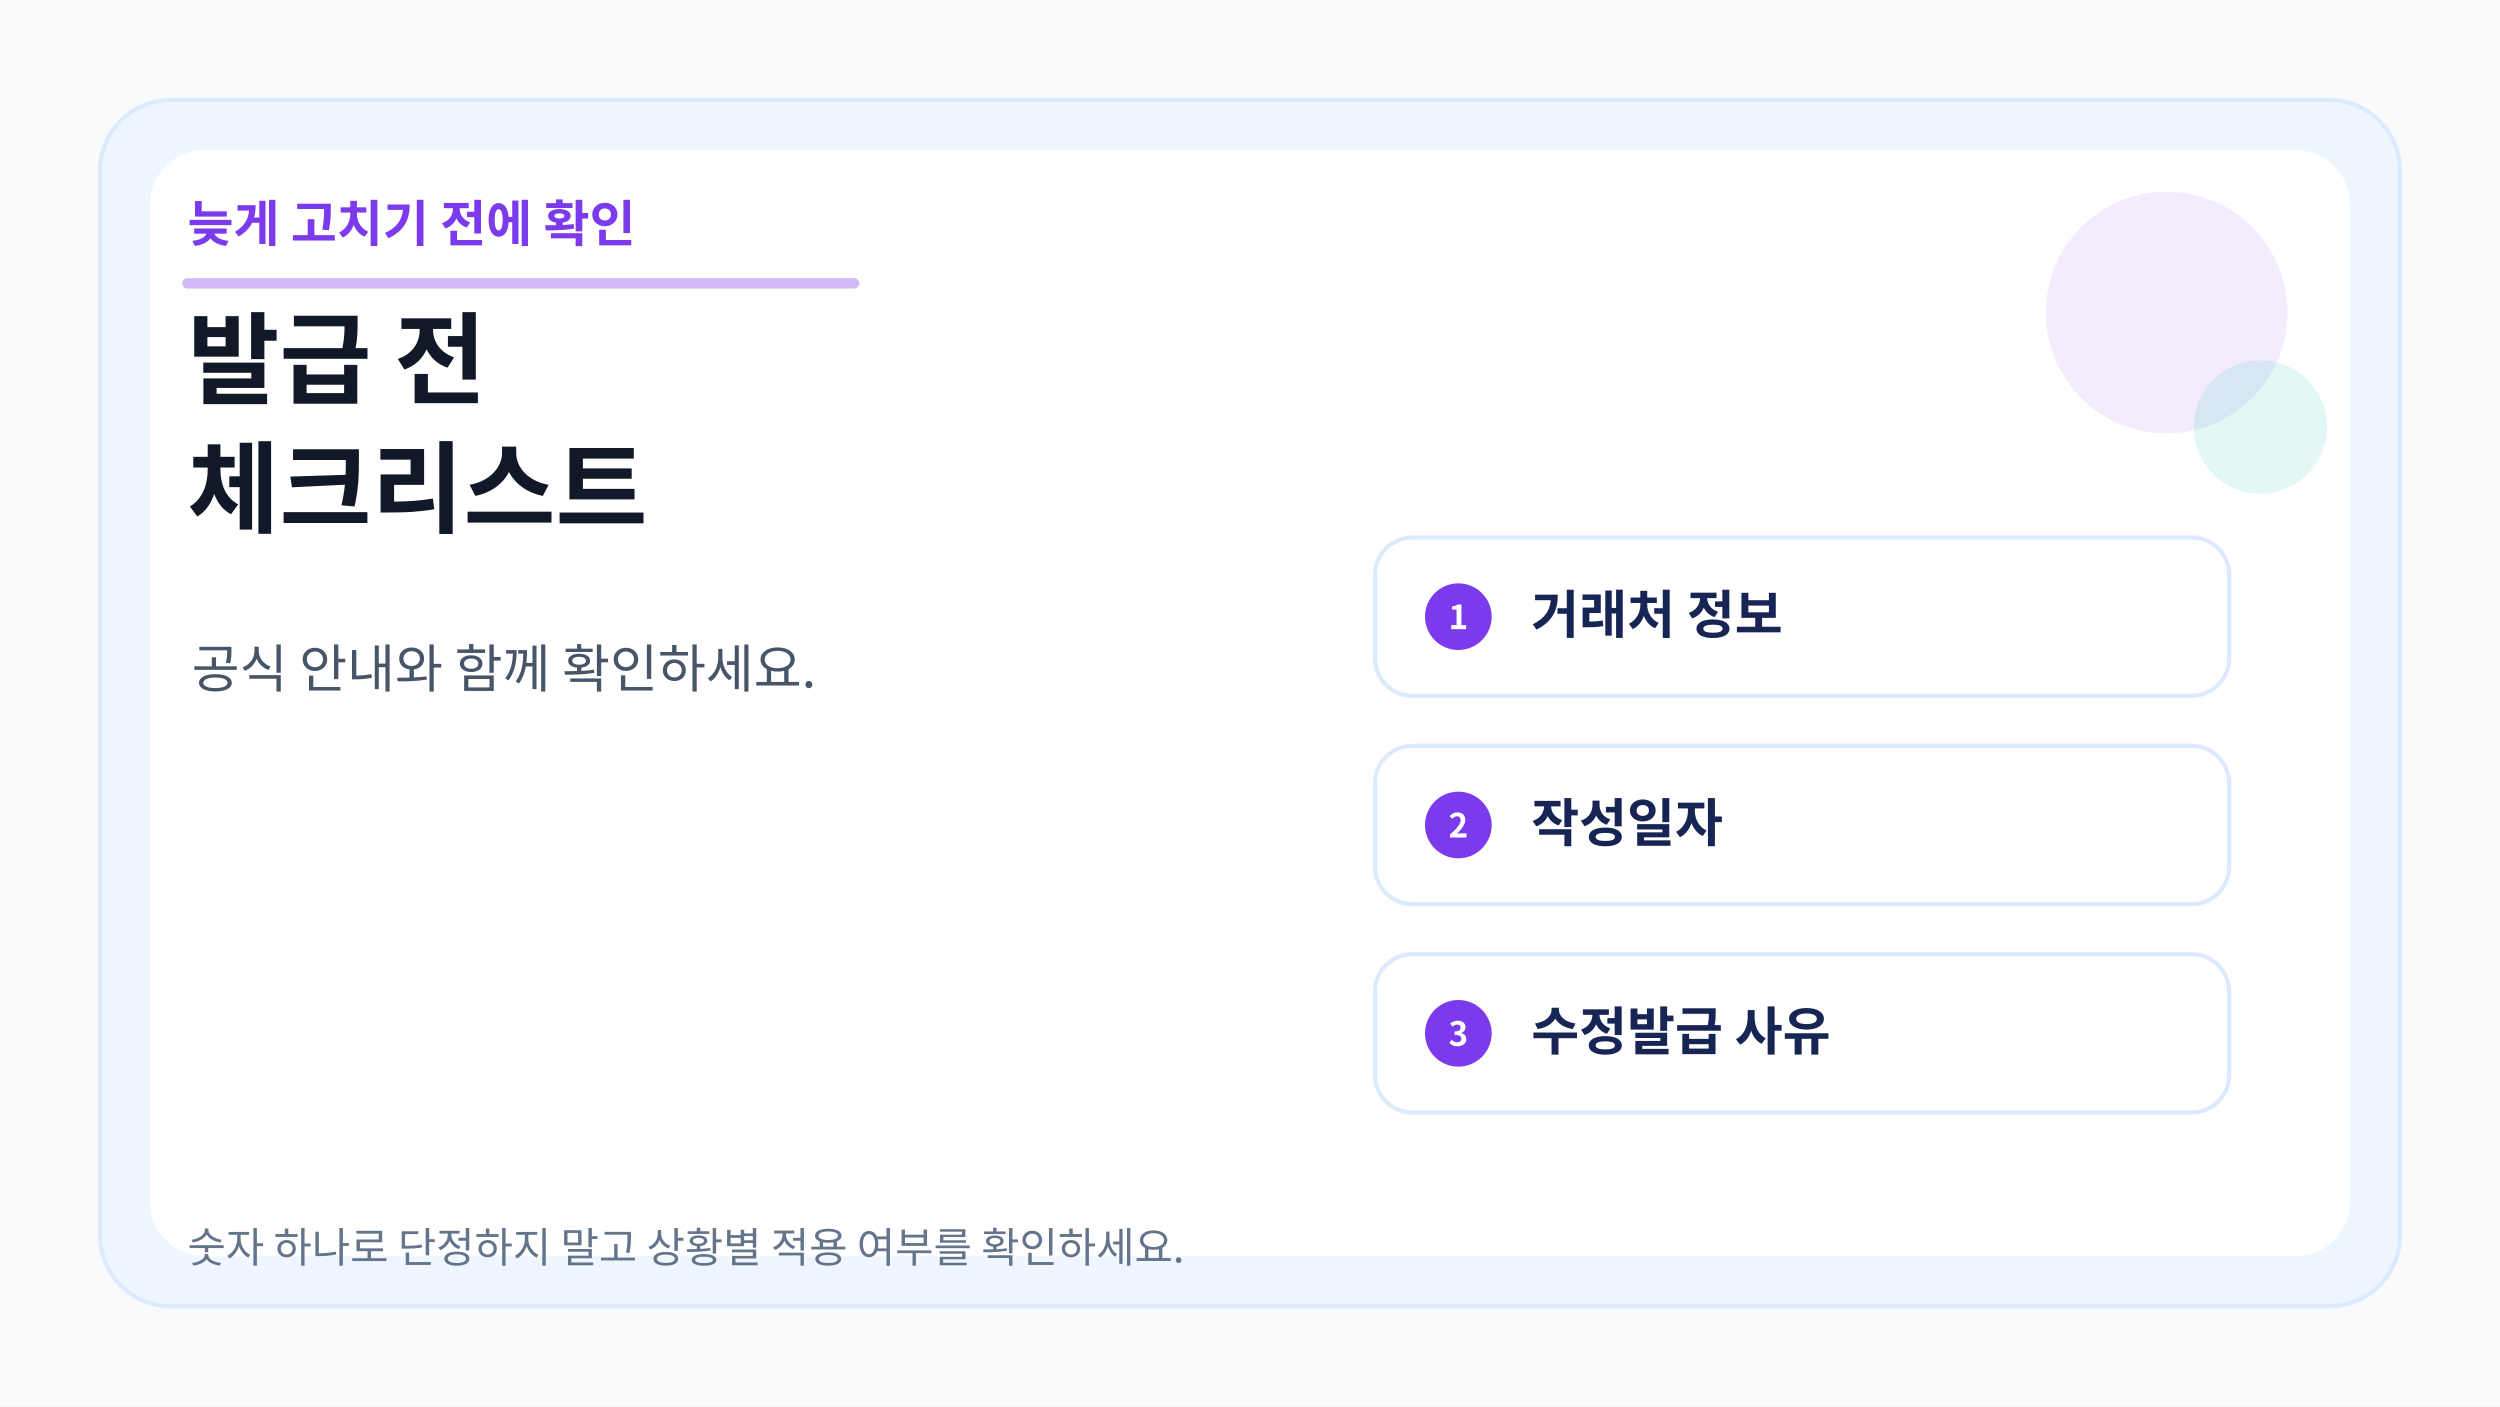
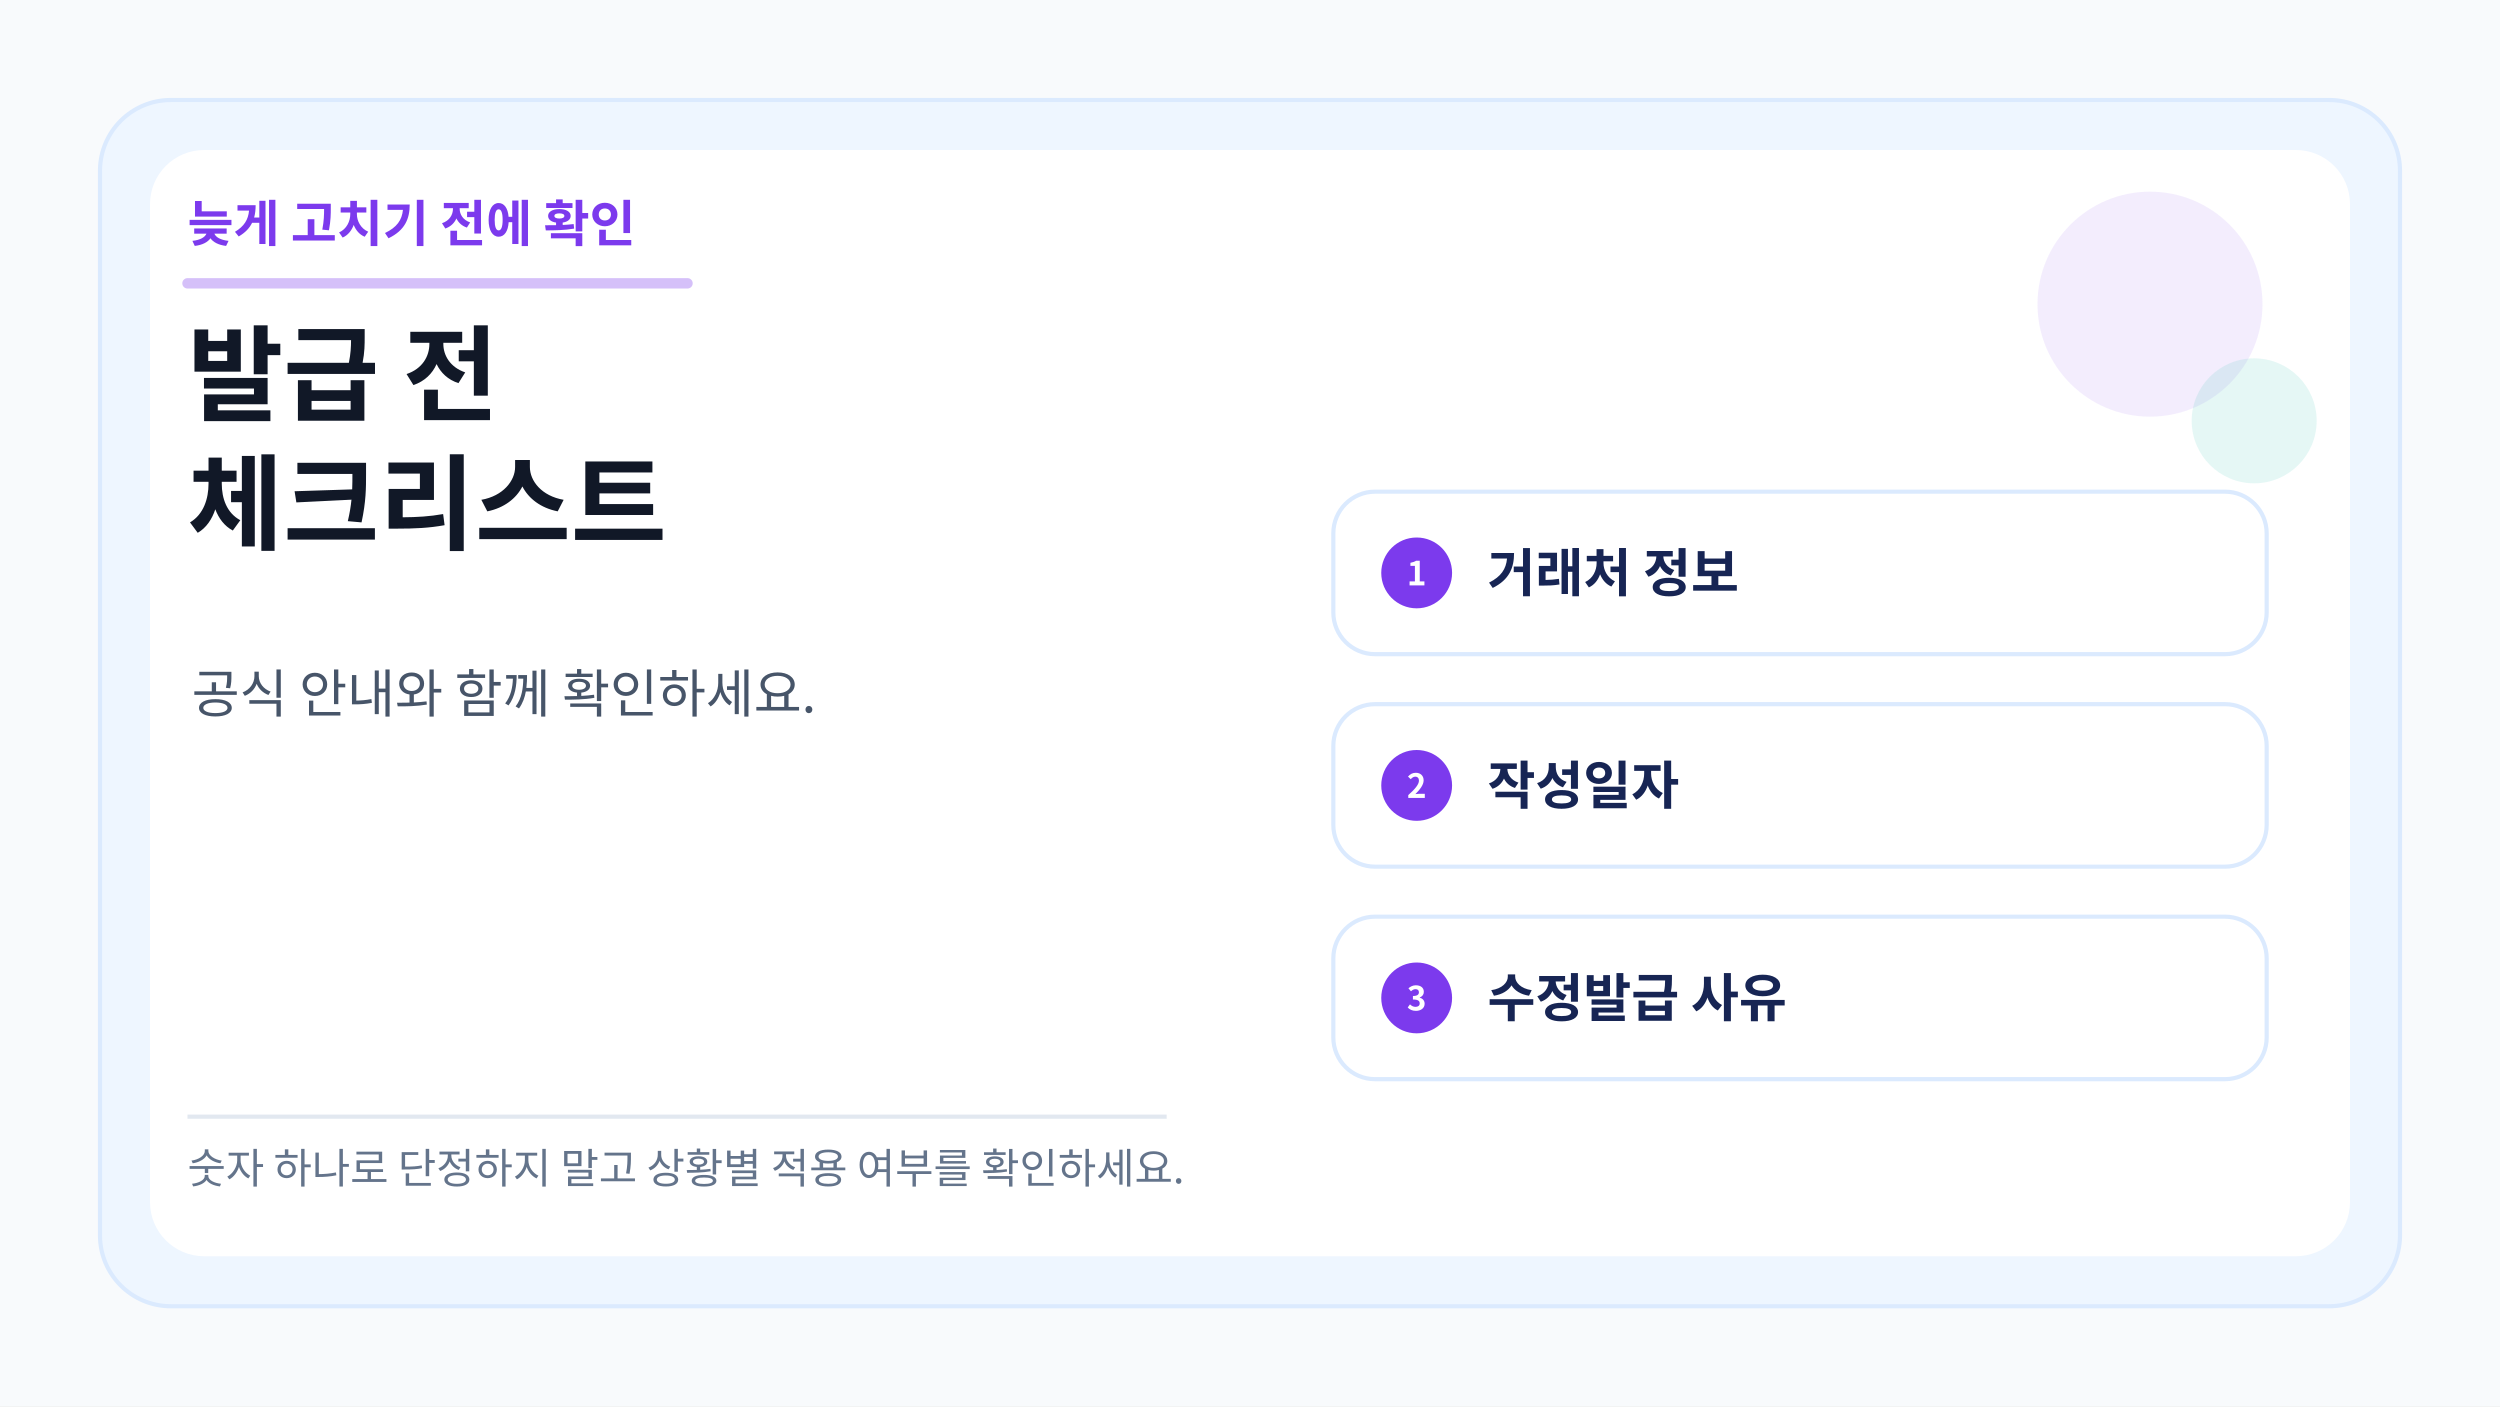
<svg xmlns="http://www.w3.org/2000/svg" width="1200" height="675" viewBox="0 0 1200 675">
  <rect width="1200" height="675" fill="#f8fafc" />
  <rect x="48" y="48" width="1104" height="579" rx="34" fill="#eef6ff" stroke="#dbeafe" stroke-width="2" />
  <rect x="72" y="72" width="1056" height="531" rx="26" fill="#fff" />
+   <circle cx="1032" cy="146" r="54" fill="#7c3aed" opacity="0.09" />
+   <circle cx="1082" cy="202" r="30" fill="#14b8a6" opacity="0.11" />
  <text x="90" y="116" font-family="Apple SD Gothic Neo, Nanum Gothic, Noto Sans CJK KR, Noto Sans KR, sans-serif" font-size="24" font-weight="700" fill="#7c3aed">늦게 고치기 전에 확인</text>
-   <line x1="90" y1="136" x2="410" y2="136" stroke="#7c3aed" stroke-width="5" stroke-linecap="round" opacity="0.35" />
-   <text x="90" y="190" font-family="Apple SD Gothic Neo, Nanum Gothic, Noto Sans CJK KR, Noto Sans KR, sans-serif" font-size="48" font-weight="800" fill="#111827">발급 전</text>
-   <text x="90" y="252" font-family="Apple SD Gothic Neo, Nanum Gothic, Noto Sans CJK KR, Noto Sans KR, sans-serif" font-size="48" font-weight="800" fill="#111827">체크리스트</text>
-   <text x="92" y="330" font-family="Apple SD Gothic Neo, Nanum Gothic, Noto Sans CJK KR, Noto Sans KR, sans-serif" font-size="25" fill="#475569">공식 안내와 함께 확인하세요.</text>
-   <rect x="660" y="258" width="410" height="76" rx="18" fill="#fff" stroke="#dbeafe" stroke-width="2" />
-   <circle cx="700" cy="296" r="16" fill="#7c3aed" />
-   <text x="700" y="302" font-family="Apple SD Gothic Neo, Nanum Gothic, Noto Sans CJK KR, Noto Sans KR, sans-serif" font-size="16" font-weight="800" text-anchor="middle" fill="#fff">1</text>
-   <text x="735" y="304" font-family="Apple SD Gothic Neo, Nanum Gothic, Noto Sans CJK KR, Noto Sans KR, sans-serif" font-size="25" font-weight="700" fill="#172554">거래처 정보</text>
-   <rect x="660" y="358" width="410" height="76" rx="18" fill="#fff" stroke="#dbeafe" stroke-width="2" />
-   <circle cx="700" cy="396" r="16" fill="#7c3aed" />
-   <text x="700" y="402" font-family="Apple SD Gothic Neo, Nanum Gothic, Noto Sans CJK KR, Noto Sans KR, sans-serif" font-size="16" font-weight="800" text-anchor="middle" fill="#fff">2</text>
-   <text x="735" y="404" font-family="Apple SD Gothic Neo, Nanum Gothic, Noto Sans CJK KR, Noto Sans KR, sans-serif" font-size="25" font-weight="700" fill="#172554">작성일자</text>
-   <rect x="660" y="458" width="410" height="76" rx="18" fill="#fff" stroke="#dbeafe" stroke-width="2" />
-   <circle cx="700" cy="496" r="16" fill="#7c3aed" />
-   <text x="700" y="502" font-family="Apple SD Gothic Neo, Nanum Gothic, Noto Sans CJK KR, Noto Sans KR, sans-serif" font-size="16" font-weight="800" text-anchor="middle" fill="#fff">3</text>
-   <text x="735" y="504" font-family="Apple SD Gothic Neo, Nanum Gothic, Noto Sans CJK KR, Noto Sans KR, sans-serif" font-size="25" font-weight="700" fill="#172554">수정발급 사유</text>
-   <text x="90" y="606" font-family="Apple SD Gothic Neo, Nanum Gothic, Noto Sans CJK KR, Noto Sans KR, sans-serif" font-size="20" fill="#64748b">숫자 하나로 단정하지 말고 상황별 적용 여부를 확인하세요.</text>
-   <circle cx="1040" cy="150" r="58" fill="#7c3aed" opacity="0.10" />
-   <circle cx="1085" cy="205" r="32" fill="#14b8a6" opacity="0.12" />
+   <line x1="90" y1="136" x2="330" y2="136" stroke="#7c3aed" stroke-width="5" stroke-linecap="round" opacity="0.32" />
+   <text x="90" y="198" font-family="Apple SD Gothic Neo, Nanum Gothic, Noto Sans CJK KR, Noto Sans KR, sans-serif" font-size="50" font-weight="800" fill="#111827">발급 전</text>
+   <text x="90" y="260" font-family="Apple SD Gothic Neo, Nanum Gothic, Noto Sans CJK KR, Noto Sans KR, sans-serif" font-size="50" font-weight="800" fill="#111827">체크리스트</text>
+   <text x="92" y="342" font-family="Apple SD Gothic Neo, Nanum Gothic, Noto Sans CJK KR, Noto Sans KR, sans-serif" font-size="25" fill="#475569">공식 안내와 함께 확인하세요.</text>
+   <rect x="640" y="236" width="448" height="78" rx="20" fill="#fff" stroke="#dbeafe" stroke-width="2" />
+   <circle cx="680" cy="275.0" r="17" fill="#7c3aed" />
+   <text x="680" y="281.0" font-family="Apple SD Gothic Neo, Nanum Gothic, Noto Sans CJK KR, Noto Sans KR, sans-serif" font-size="16" font-weight="800" text-anchor="middle" fill="#fff">1</text>
+   <text x="714" y="284.0" font-family="Apple SD Gothic Neo, Nanum Gothic, Noto Sans CJK KR, Noto Sans KR, sans-serif" font-size="25" font-weight="700" fill="#172554">거래처 정보</text>
+   <rect x="640" y="338" width="448" height="78" rx="20" fill="#fff" stroke="#dbeafe" stroke-width="2" />
+   <circle cx="680" cy="377.0" r="17" fill="#7c3aed" />
+   <text x="680" y="383.0" font-family="Apple SD Gothic Neo, Nanum Gothic, Noto Sans CJK KR, Noto Sans KR, sans-serif" font-size="16" font-weight="800" text-anchor="middle" fill="#fff">2</text>
+   <text x="714" y="386.0" font-family="Apple SD Gothic Neo, Nanum Gothic, Noto Sans CJK KR, Noto Sans KR, sans-serif" font-size="25" font-weight="700" fill="#172554">작성일자</text>
+   <rect x="640" y="440" width="448" height="78" rx="20" fill="#fff" stroke="#dbeafe" stroke-width="2" />
+   <circle cx="680" cy="479.0" r="17" fill="#7c3aed" />
+   <text x="680" y="485.0" font-family="Apple SD Gothic Neo, Nanum Gothic, Noto Sans CJK KR, Noto Sans KR, sans-serif" font-size="16" font-weight="800" text-anchor="middle" fill="#fff">3</text>
+   <text x="714" y="488.0" font-family="Apple SD Gothic Neo, Nanum Gothic, Noto Sans CJK KR, Noto Sans KR, sans-serif" font-size="25" font-weight="700" fill="#172554">수정발급 사유</text>
+   <line x1="90" y1="536" x2="560" y2="536" stroke="#e2e8f0" stroke-width="2" />
+   <text x="90" y="568" font-family="Apple SD Gothic Neo, Nanum Gothic, Noto Sans CJK KR, Noto Sans KR, sans-serif" font-size="20" fill="#64748b">숫자 하나로 단정하지 말고 상황별 적용 여부를 확인하세요.</text>
</svg>
